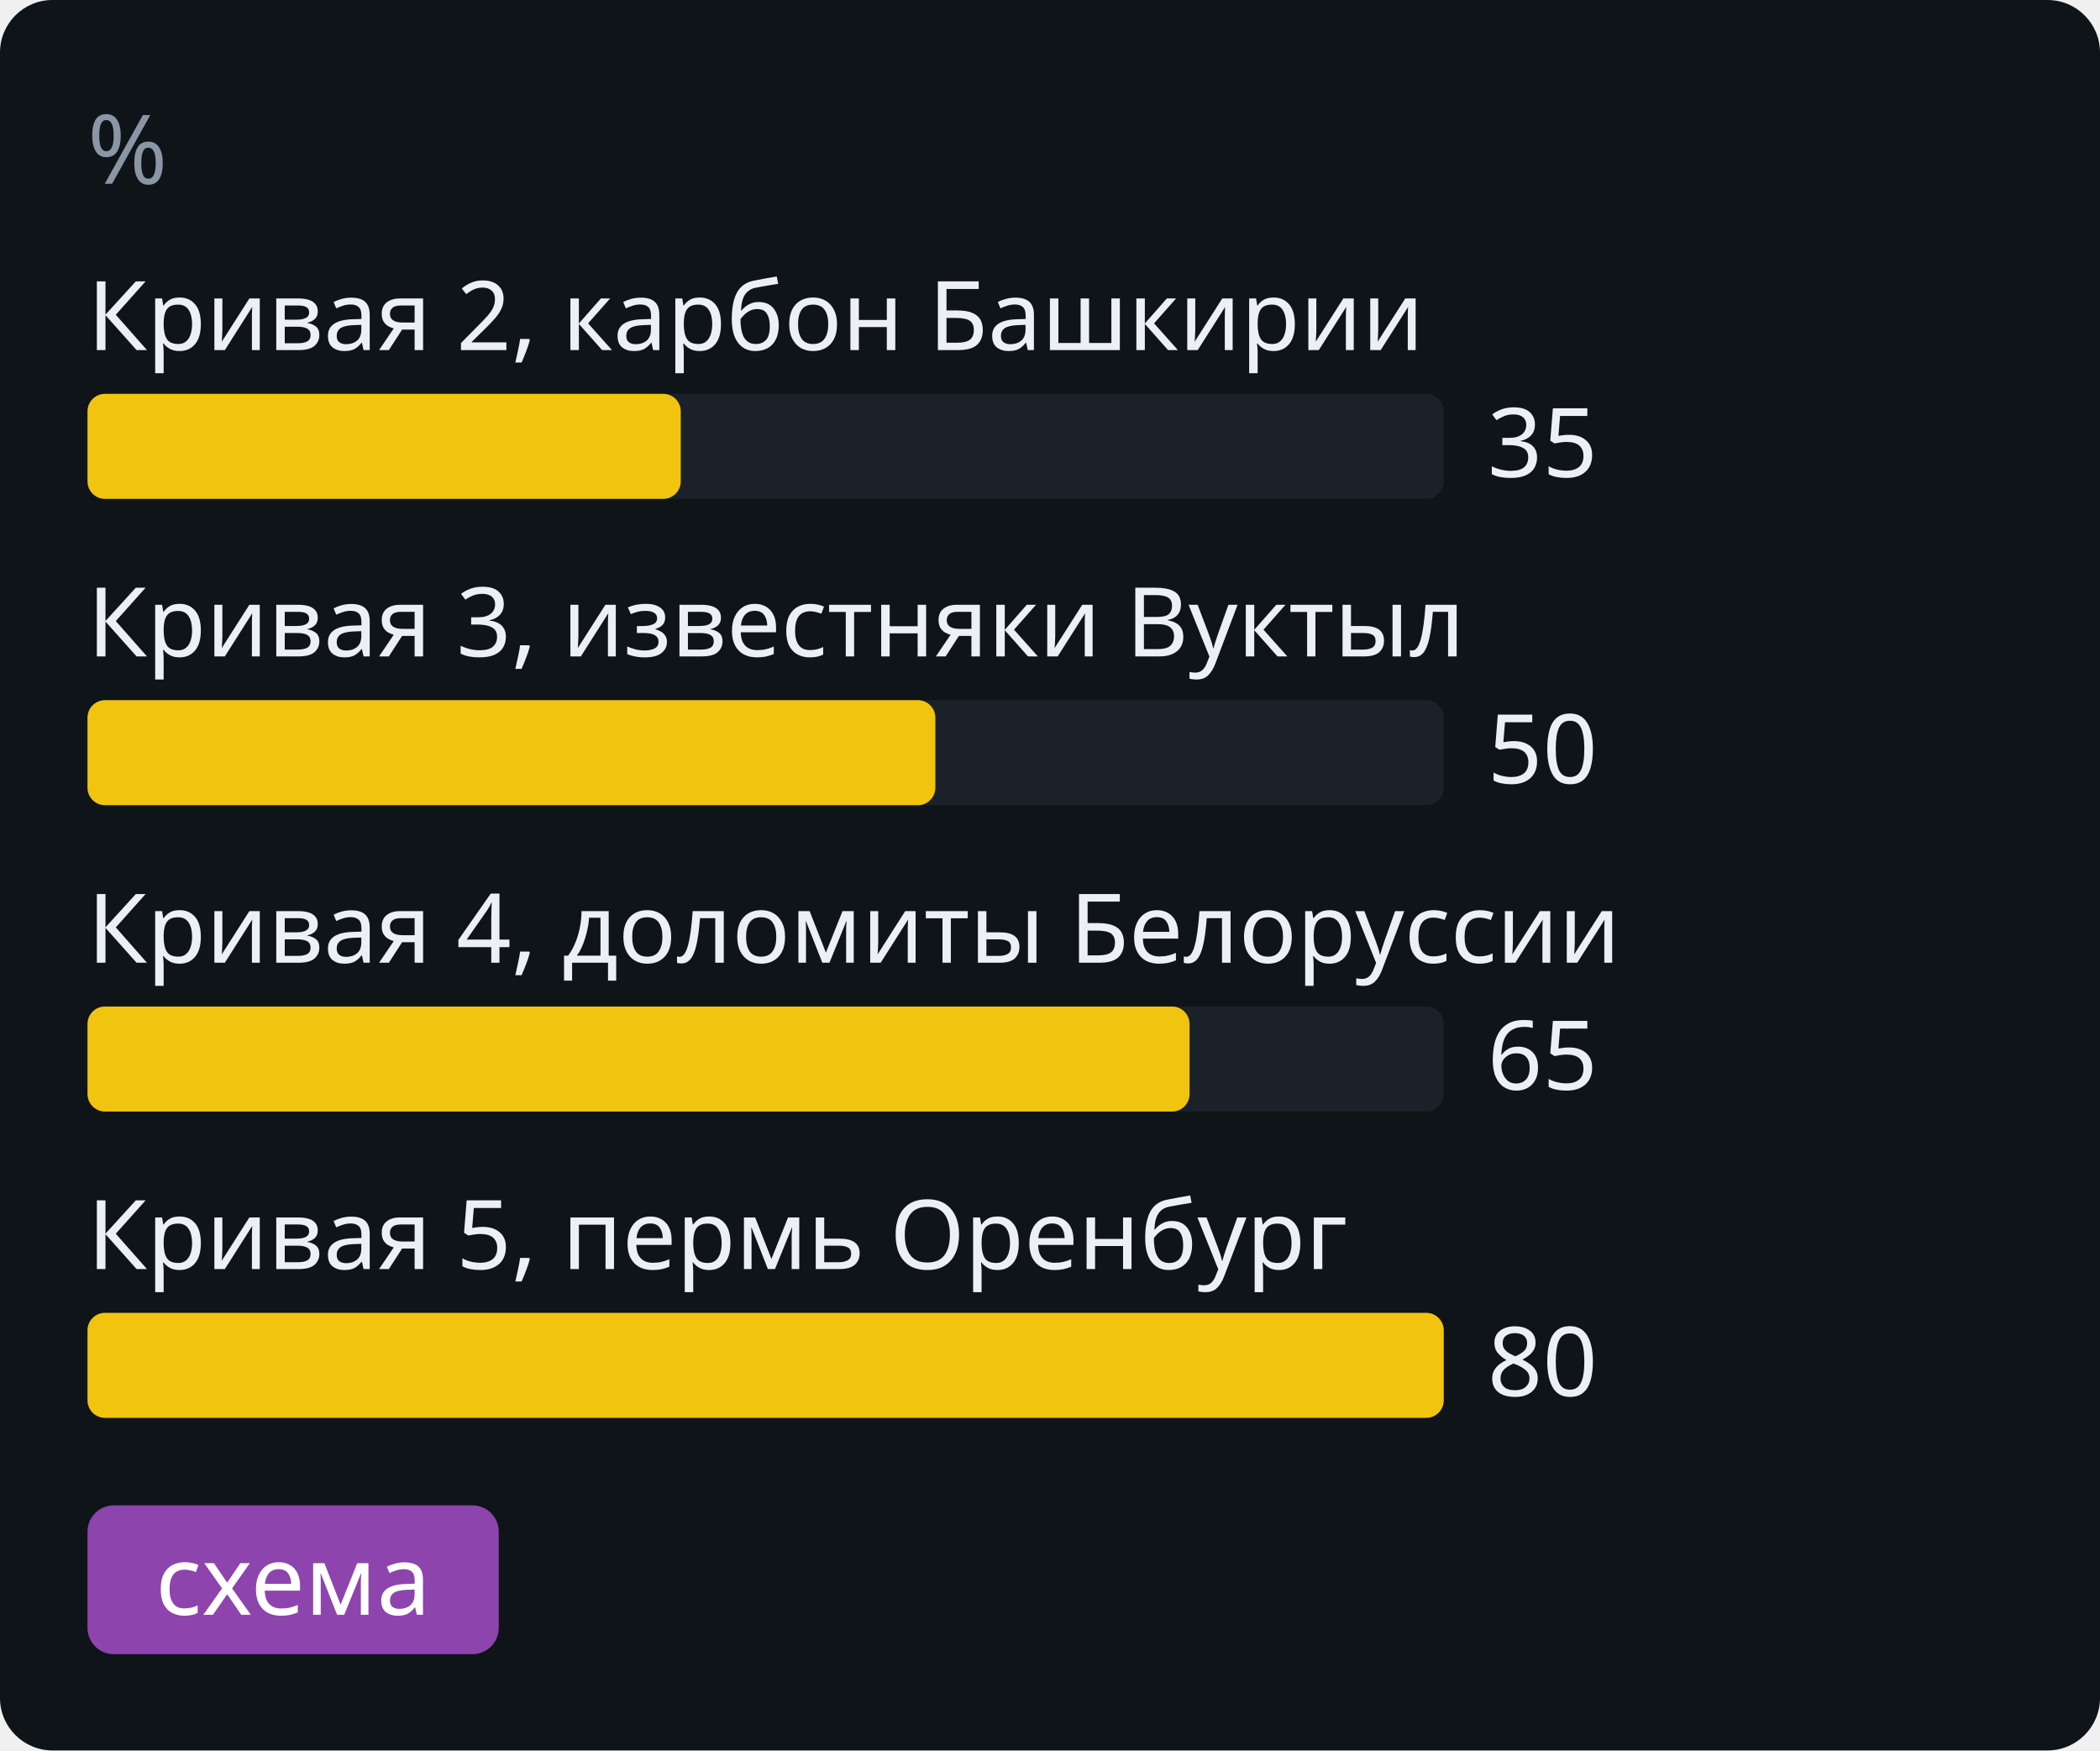
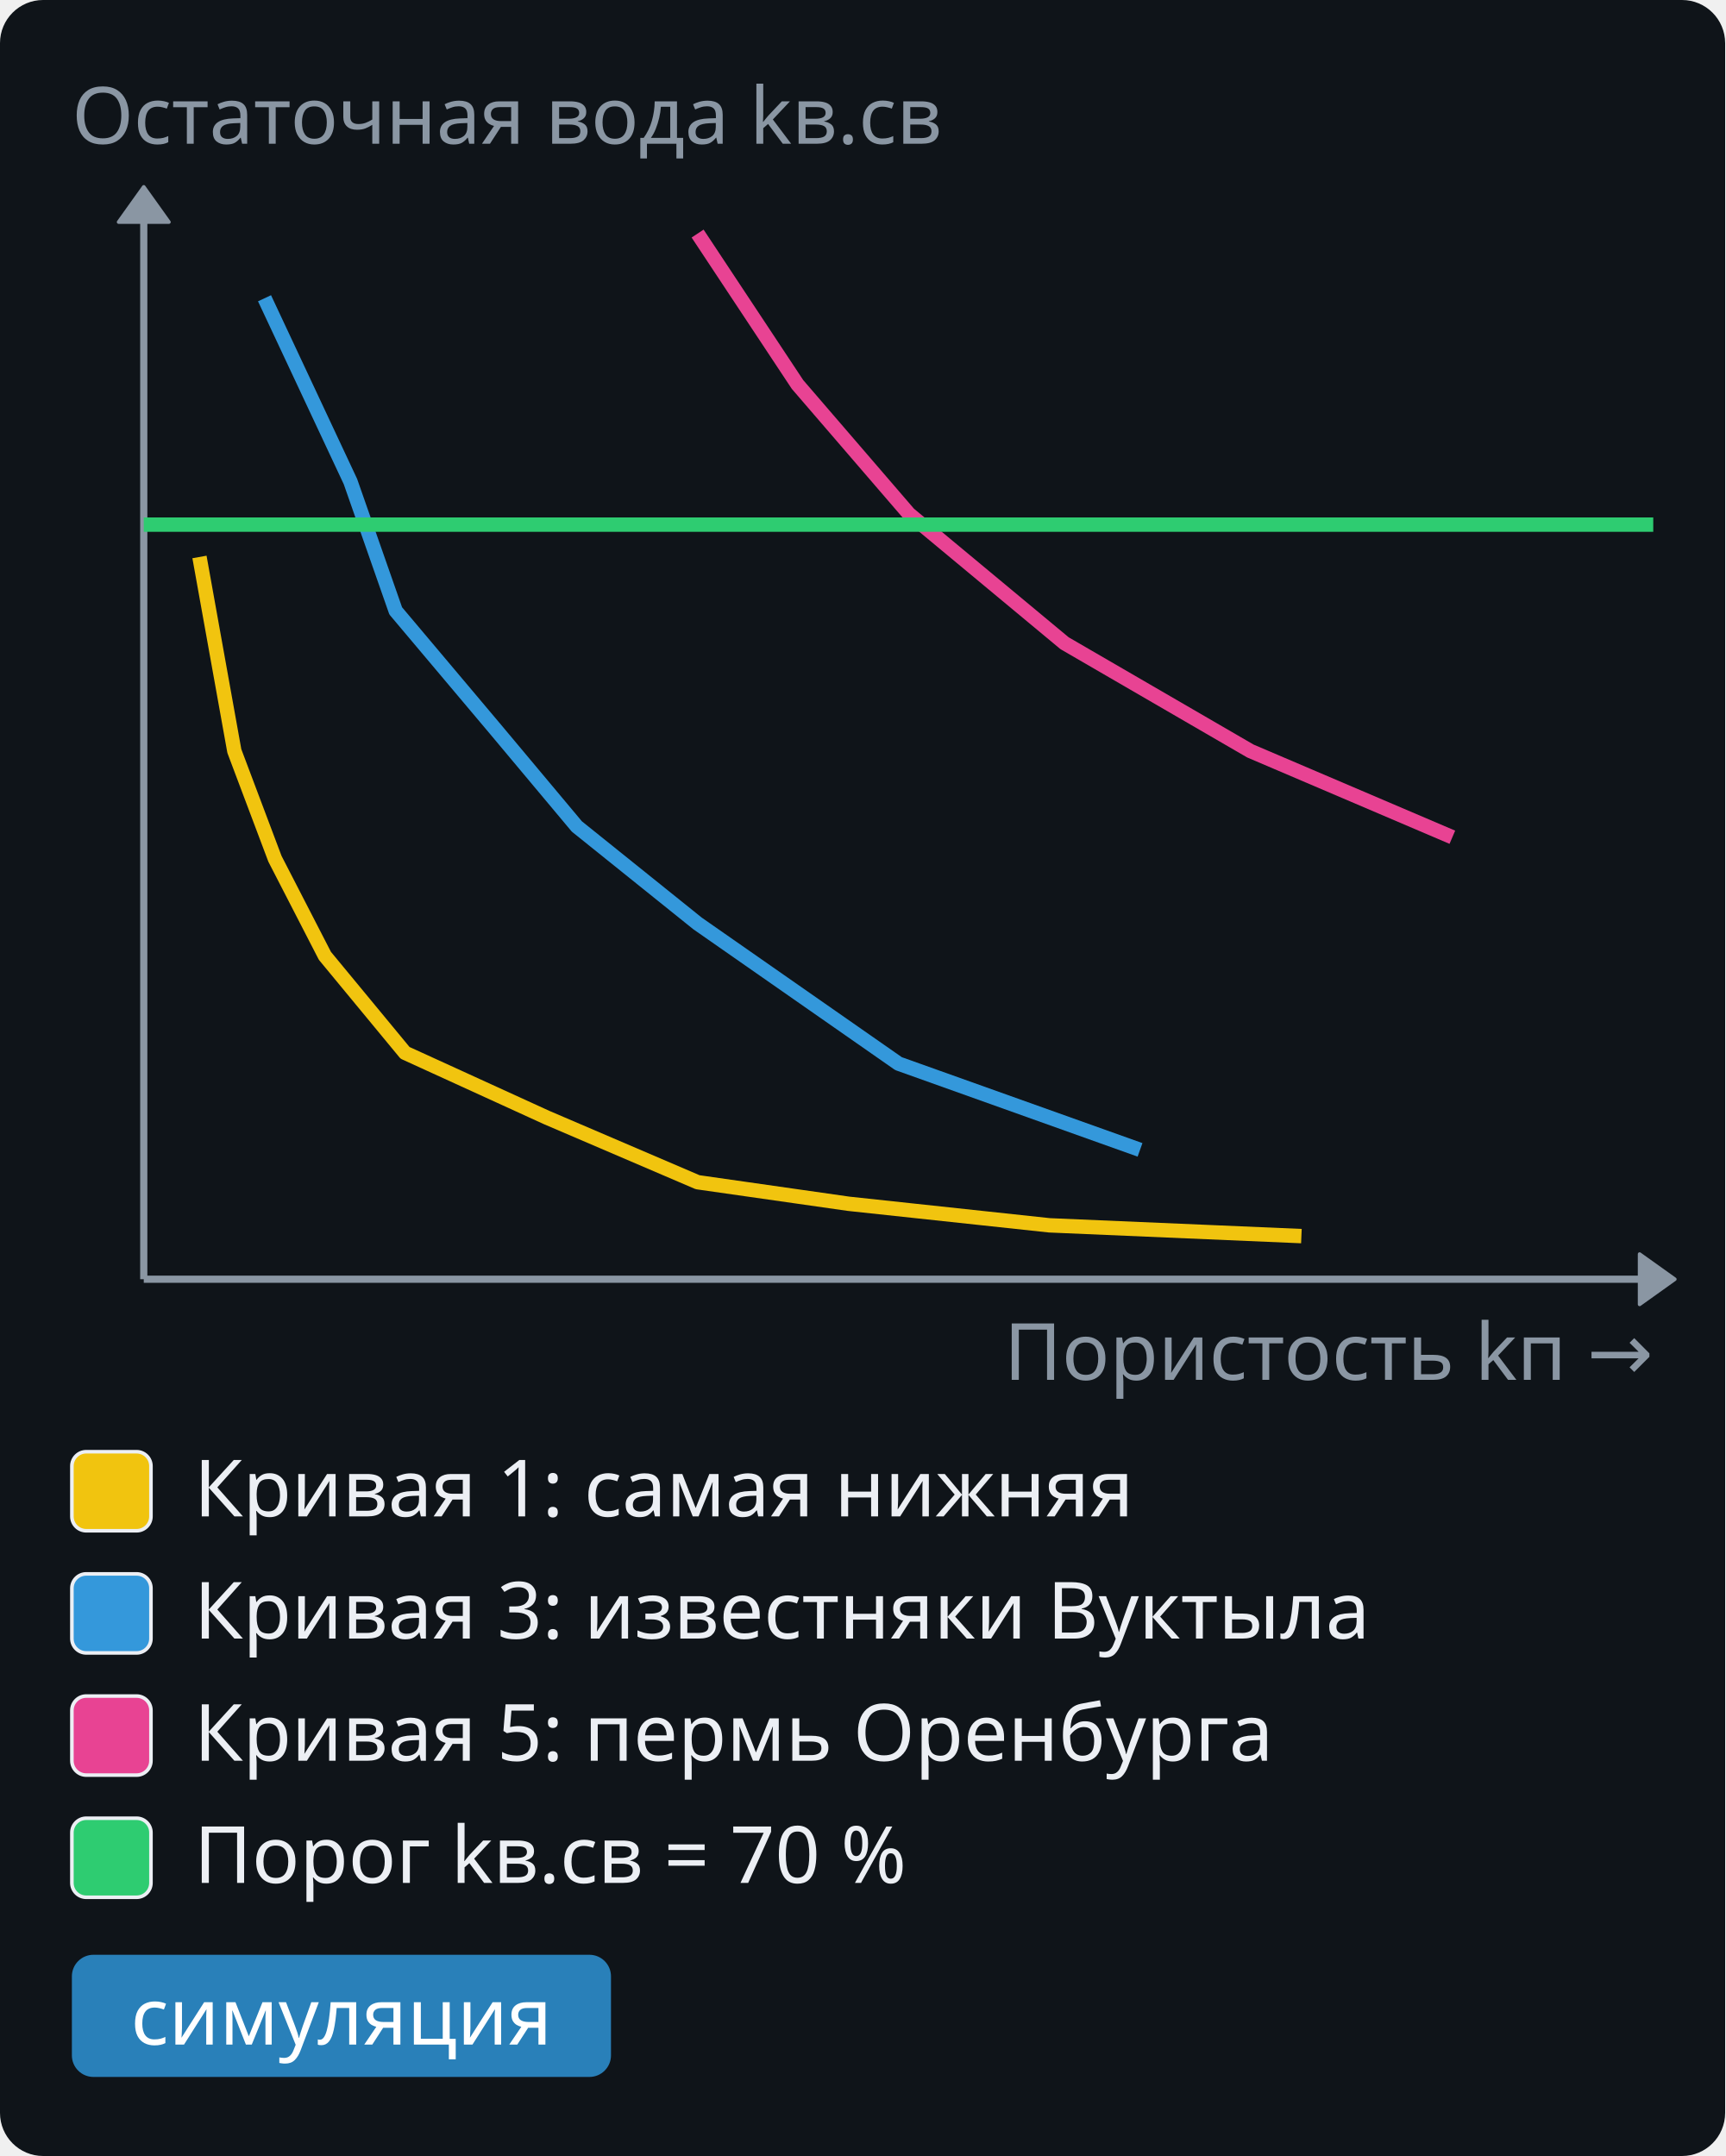
- <svg xmlns="http://www.w3.org/2000/svg" viewBox="0 0 480 400" width="480" height="400" font-family="Segoe UI, sans-serif" role="img">
-   <rect x="0.0" y="0.0" width="480.0" height="400.0" rx="12" fill="#0F1419" stroke="none" />
-   <text x="20.0" y="42.0" fill="#8A96A3" font-size="22" font-weight="400" text-anchor="start">%</text>
-   <text x="20.0" y="80.0" fill="#ECEFF4" font-size="22" font-weight="400" text-anchor="start">Кривая 2, карбон Башкирии</text>
-   <rect x="20.0" y="90.0" width="310.0" height="24.0" rx="4" fill="#1A2129" stroke="none" />
-   <rect x="20.0" y="90.0" width="135.6" height="24.0" rx="4" fill="#F1C40F" stroke="none" />
-   <text x="340.0" y="109.0" fill="#ECEFF4" font-size="22" font-weight="400" text-anchor="start">35</text>
-   <text x="20.0" y="150.0" fill="#ECEFF4" font-size="22" font-weight="400" text-anchor="start">Кривая 3, известняки Вуктыл</text>
-   <rect x="20.0" y="160.0" width="310.0" height="24.0" rx="4" fill="#1A2129" stroke="none" />
-   <rect x="20.0" y="160.0" width="193.8" height="24.0" rx="4" fill="#F1C40F" stroke="none" />
-   <text x="340.0" y="179.0" fill="#ECEFF4" font-size="22" font-weight="400" text-anchor="start">50</text>
-   <text x="20.0" y="220.0" fill="#ECEFF4" font-size="22" font-weight="400" text-anchor="start">Кривая 4, доломиты Белоруссии</text>
-   <rect x="20.0" y="230.0" width="310.0" height="24.0" rx="4" fill="#1A2129" stroke="none" />
-   <rect x="20.0" y="230.0" width="251.9" height="24.0" rx="4" fill="#F1C40F" stroke="none" />
-   <text x="340.0" y="249.0" fill="#ECEFF4" font-size="22" font-weight="400" text-anchor="start">65</text>
-   <text x="20.0" y="290.0" fill="#ECEFF4" font-size="22" font-weight="400" text-anchor="start">Кривая 5, пермь Оренбург</text>
-   <rect x="20.0" y="300.0" width="310.0" height="24.0" rx="4" fill="#1A2129" stroke="none" />
-   <rect x="20.0" y="300.0" width="310.0" height="24.0" rx="4" fill="#F1C40F" stroke="none" />
-   <text x="340.0" y="319.0" fill="#ECEFF4" font-size="22" font-weight="400" text-anchor="start">80</text>
-   <rect x="20.0" y="344.0" width="94.0" height="34.0" rx="6" fill="#8E44AD" stroke="none" />
-   <text x="67.0" y="369.0" fill="#FFFFFF" font-size="22" font-weight="400" text-anchor="middle">схема</text>
+ <svg xmlns="http://www.w3.org/2000/svg" viewBox="0 0 480 600" width="480" height="600" font-family="Segoe UI, sans-serif" role="img">
+   <rect x="0.0" y="0.0" width="480.0" height="600.0" rx="12" fill="#0F1419" stroke="none" />
+   <text x="20.0" y="40.0" fill="#8A96A3" font-size="22" font-weight="400" text-anchor="start">Остаточная вода kв.св</text>
+   <line x1="40.0" y1="356.0" x2="40.0" y2="61.8" stroke="#8A96A3" stroke-width="2" />
+   <path d="M40.0,52.0 L47.0,61.8 L33.0,61.8 Z" fill="#8A96A3" stroke="#8A96A3" stroke-width="1" stroke-linejoin="round" />
+   <line x1="40.0" y1="356.0" x2="456.2" y2="356.0" stroke="#8A96A3" stroke-width="2" />
+   <path d="M466.0,356.0 L456.2,363.0 L456.2,349.0 Z" fill="#8A96A3" stroke="#8A96A3" stroke-width="1" stroke-linejoin="round" />
+   <path d="M55.5,155.0 L65.2,209.0 L76.5,239.0 L90.4,266.0 L112.7,293.0 L152.1,311.0 L194.1,329.0 L236.1,335.0 L292.0,341.0 L362.1,344.0" fill="none" stroke="#F1C40F" stroke-width="4" stroke-linejoin="round" />
+   <path d="M73.6,83.0 L97.5,134.0 L110.1,170.0 L137.9,203.0 L160.5,230.0 L194.1,257.0 L250.0,296.0 L317.2,320.0" fill="none" stroke="#3498DB" stroke-width="4" stroke-linejoin="round" />
+   <path d="M194.1,65.0 L221.9,107.0 L252.9,143.0 L296.2,179.0 L347.9,209.0 L404.1,233.0" fill="none" stroke="#E84393" stroke-width="4" stroke-linejoin="round" />
+   <path d="M40.0,146.0 L460.0,146.0" fill="none" stroke="#2ECC71" stroke-width="4" stroke-linejoin="round" />
+   <text x="460.0" y="384.0" fill="#8A96A3" font-size="22" font-weight="400" text-anchor="end">Пористость kп →</text>
+   <rect x="20.0" y="404.0" width="22.0" height="22.0" rx="4" fill="#F1C40F" stroke="#ECEFF4" />
+   <text x="54.0" y="422.0" fill="#ECEFF4" font-size="22" font-weight="400" text-anchor="start">Кривая 1: самая нижняя</text>
+   <rect x="20.0" y="438.0" width="22.0" height="22.0" rx="4" fill="#3498DB" stroke="#ECEFF4" />
+   <text x="54.0" y="456.0" fill="#ECEFF4" font-size="22" font-weight="400" text-anchor="start">Кривая 3: известняки Вуктыла</text>
+   <rect x="20.0" y="472.0" width="22.0" height="22.0" rx="4" fill="#E84393" stroke="#ECEFF4" />
+   <text x="54.0" y="490.0" fill="#ECEFF4" font-size="22" font-weight="400" text-anchor="start">Кривая 5: пермь Оренбурга</text>
+   <rect x="20.0" y="506.0" width="22.0" height="22.0" rx="4" fill="#2ECC71" stroke="#ECEFF4" />
+   <text x="54.0" y="524.0" fill="#ECEFF4" font-size="22" font-weight="400" text-anchor="start">Порог kв.св = 70 %</text>
+   <rect x="20.0" y="544.0" width="150.0" height="34.0" rx="6" fill="#2980B9" stroke="none" />
+   <text x="95.0" y="569.0" fill="#FFFFFF" font-size="22" font-weight="400" text-anchor="middle">симуляция</text>
</svg>
